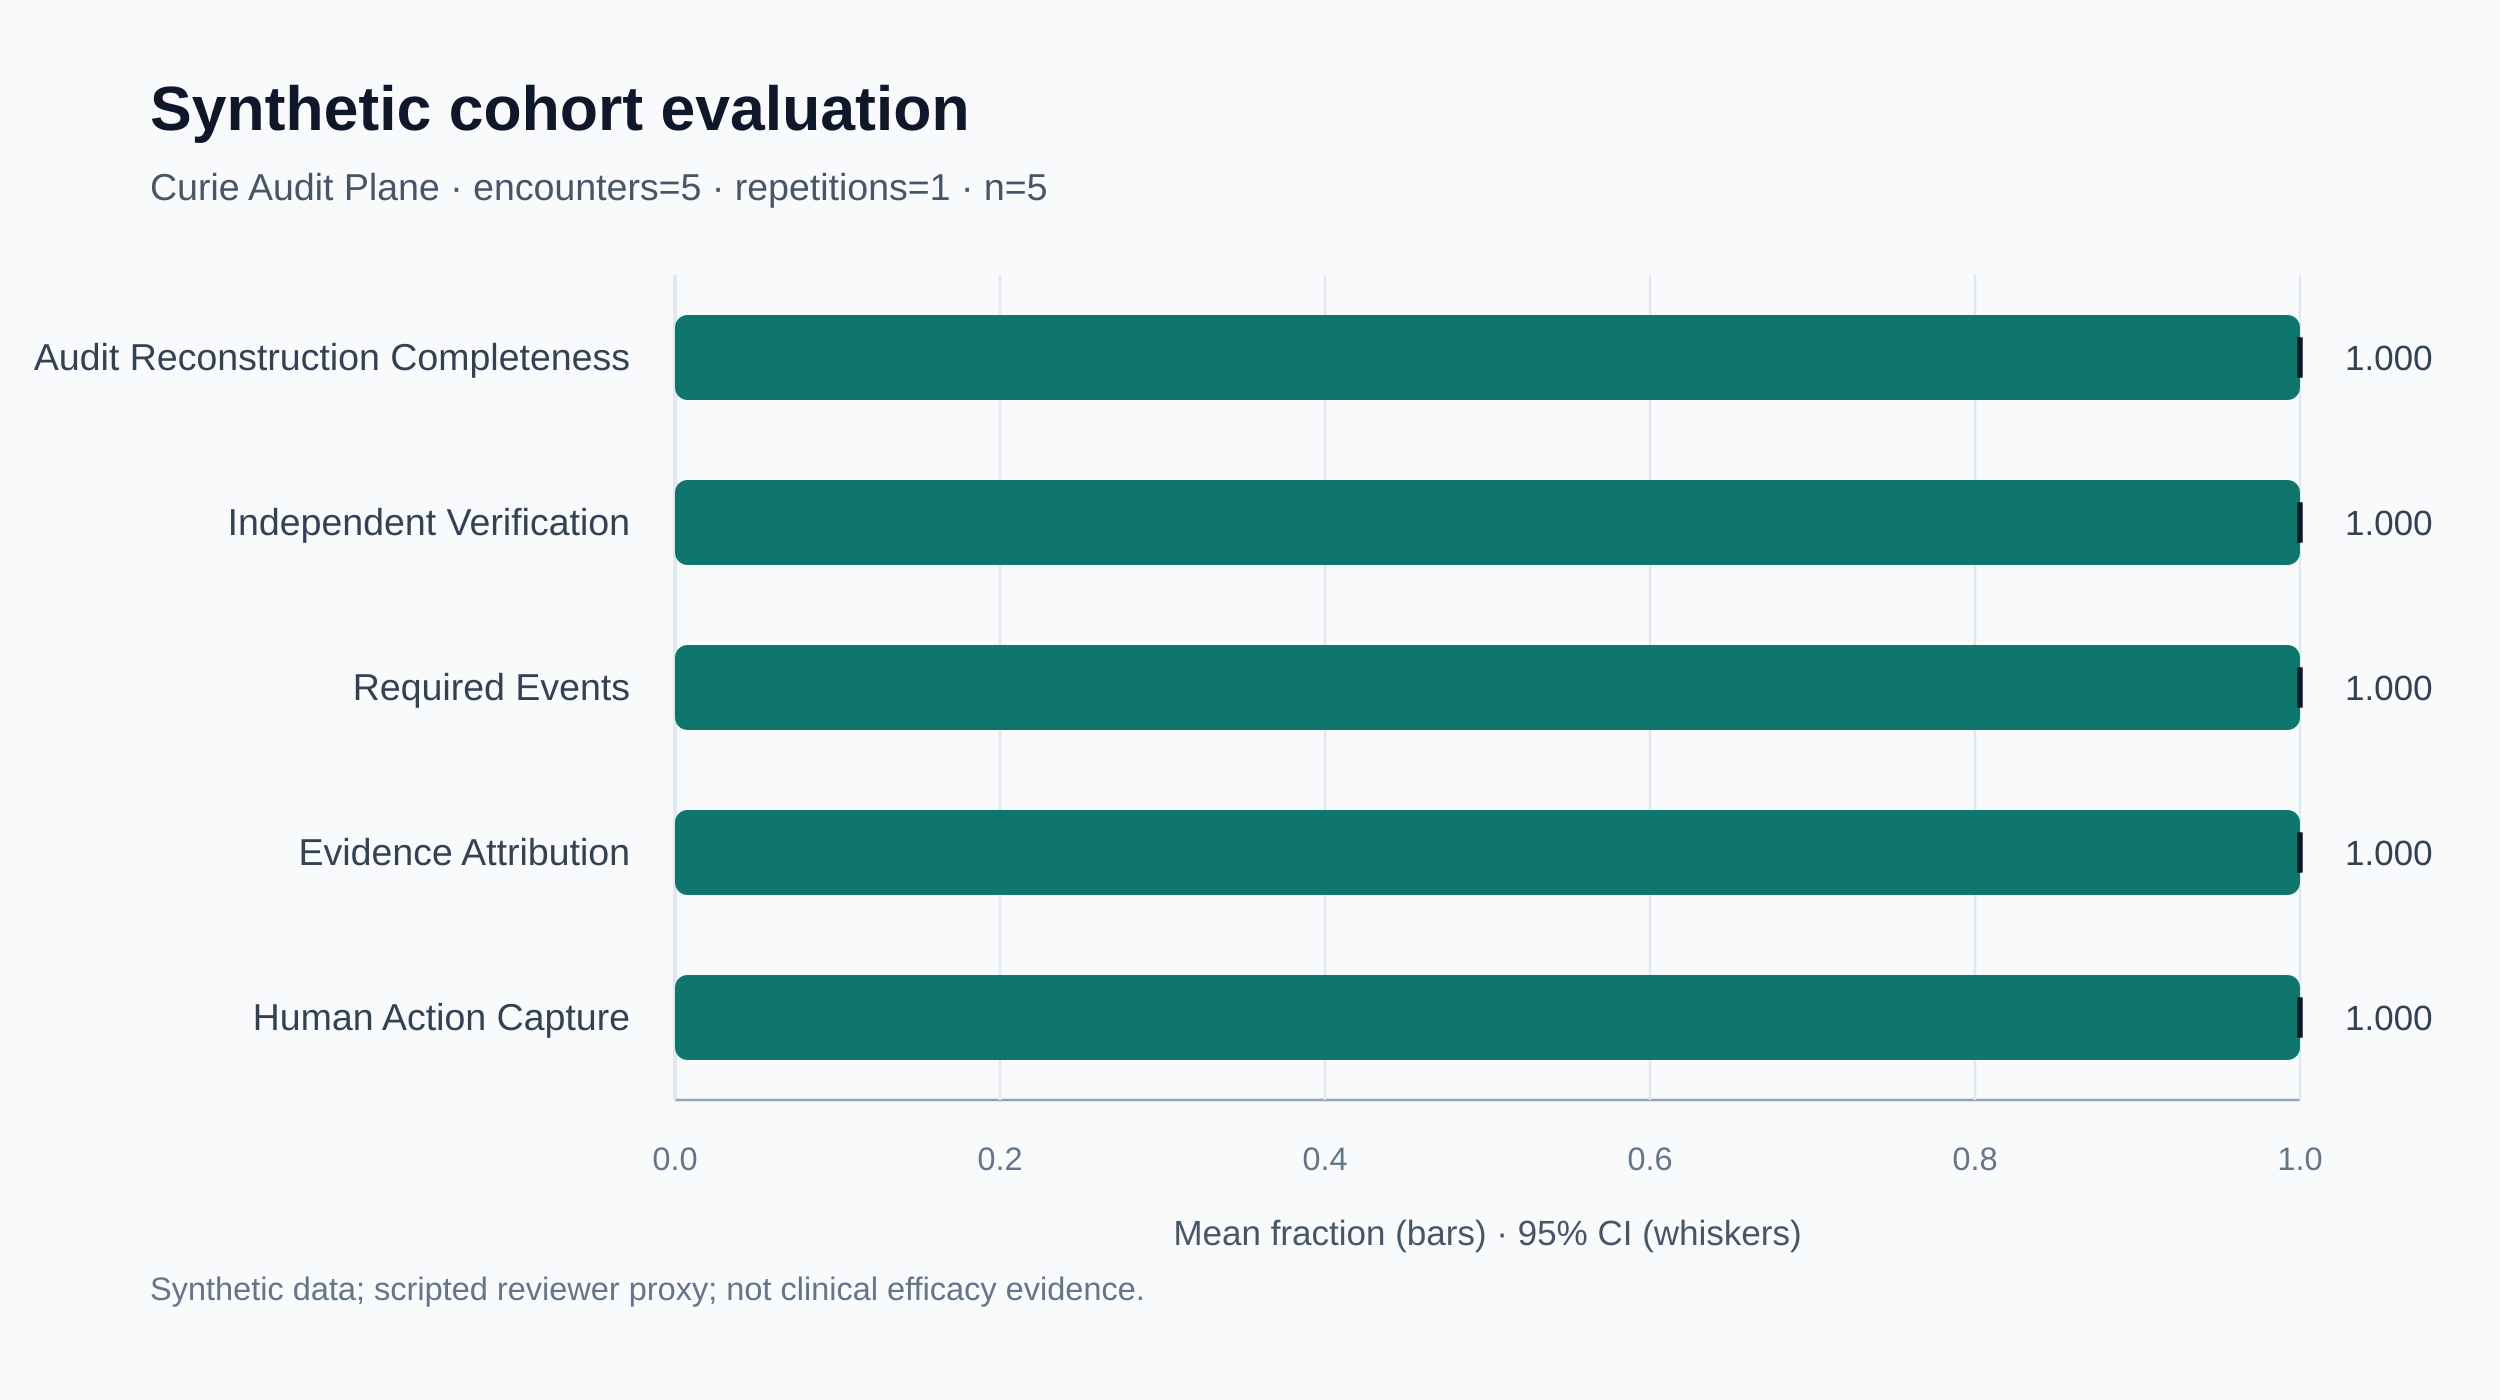
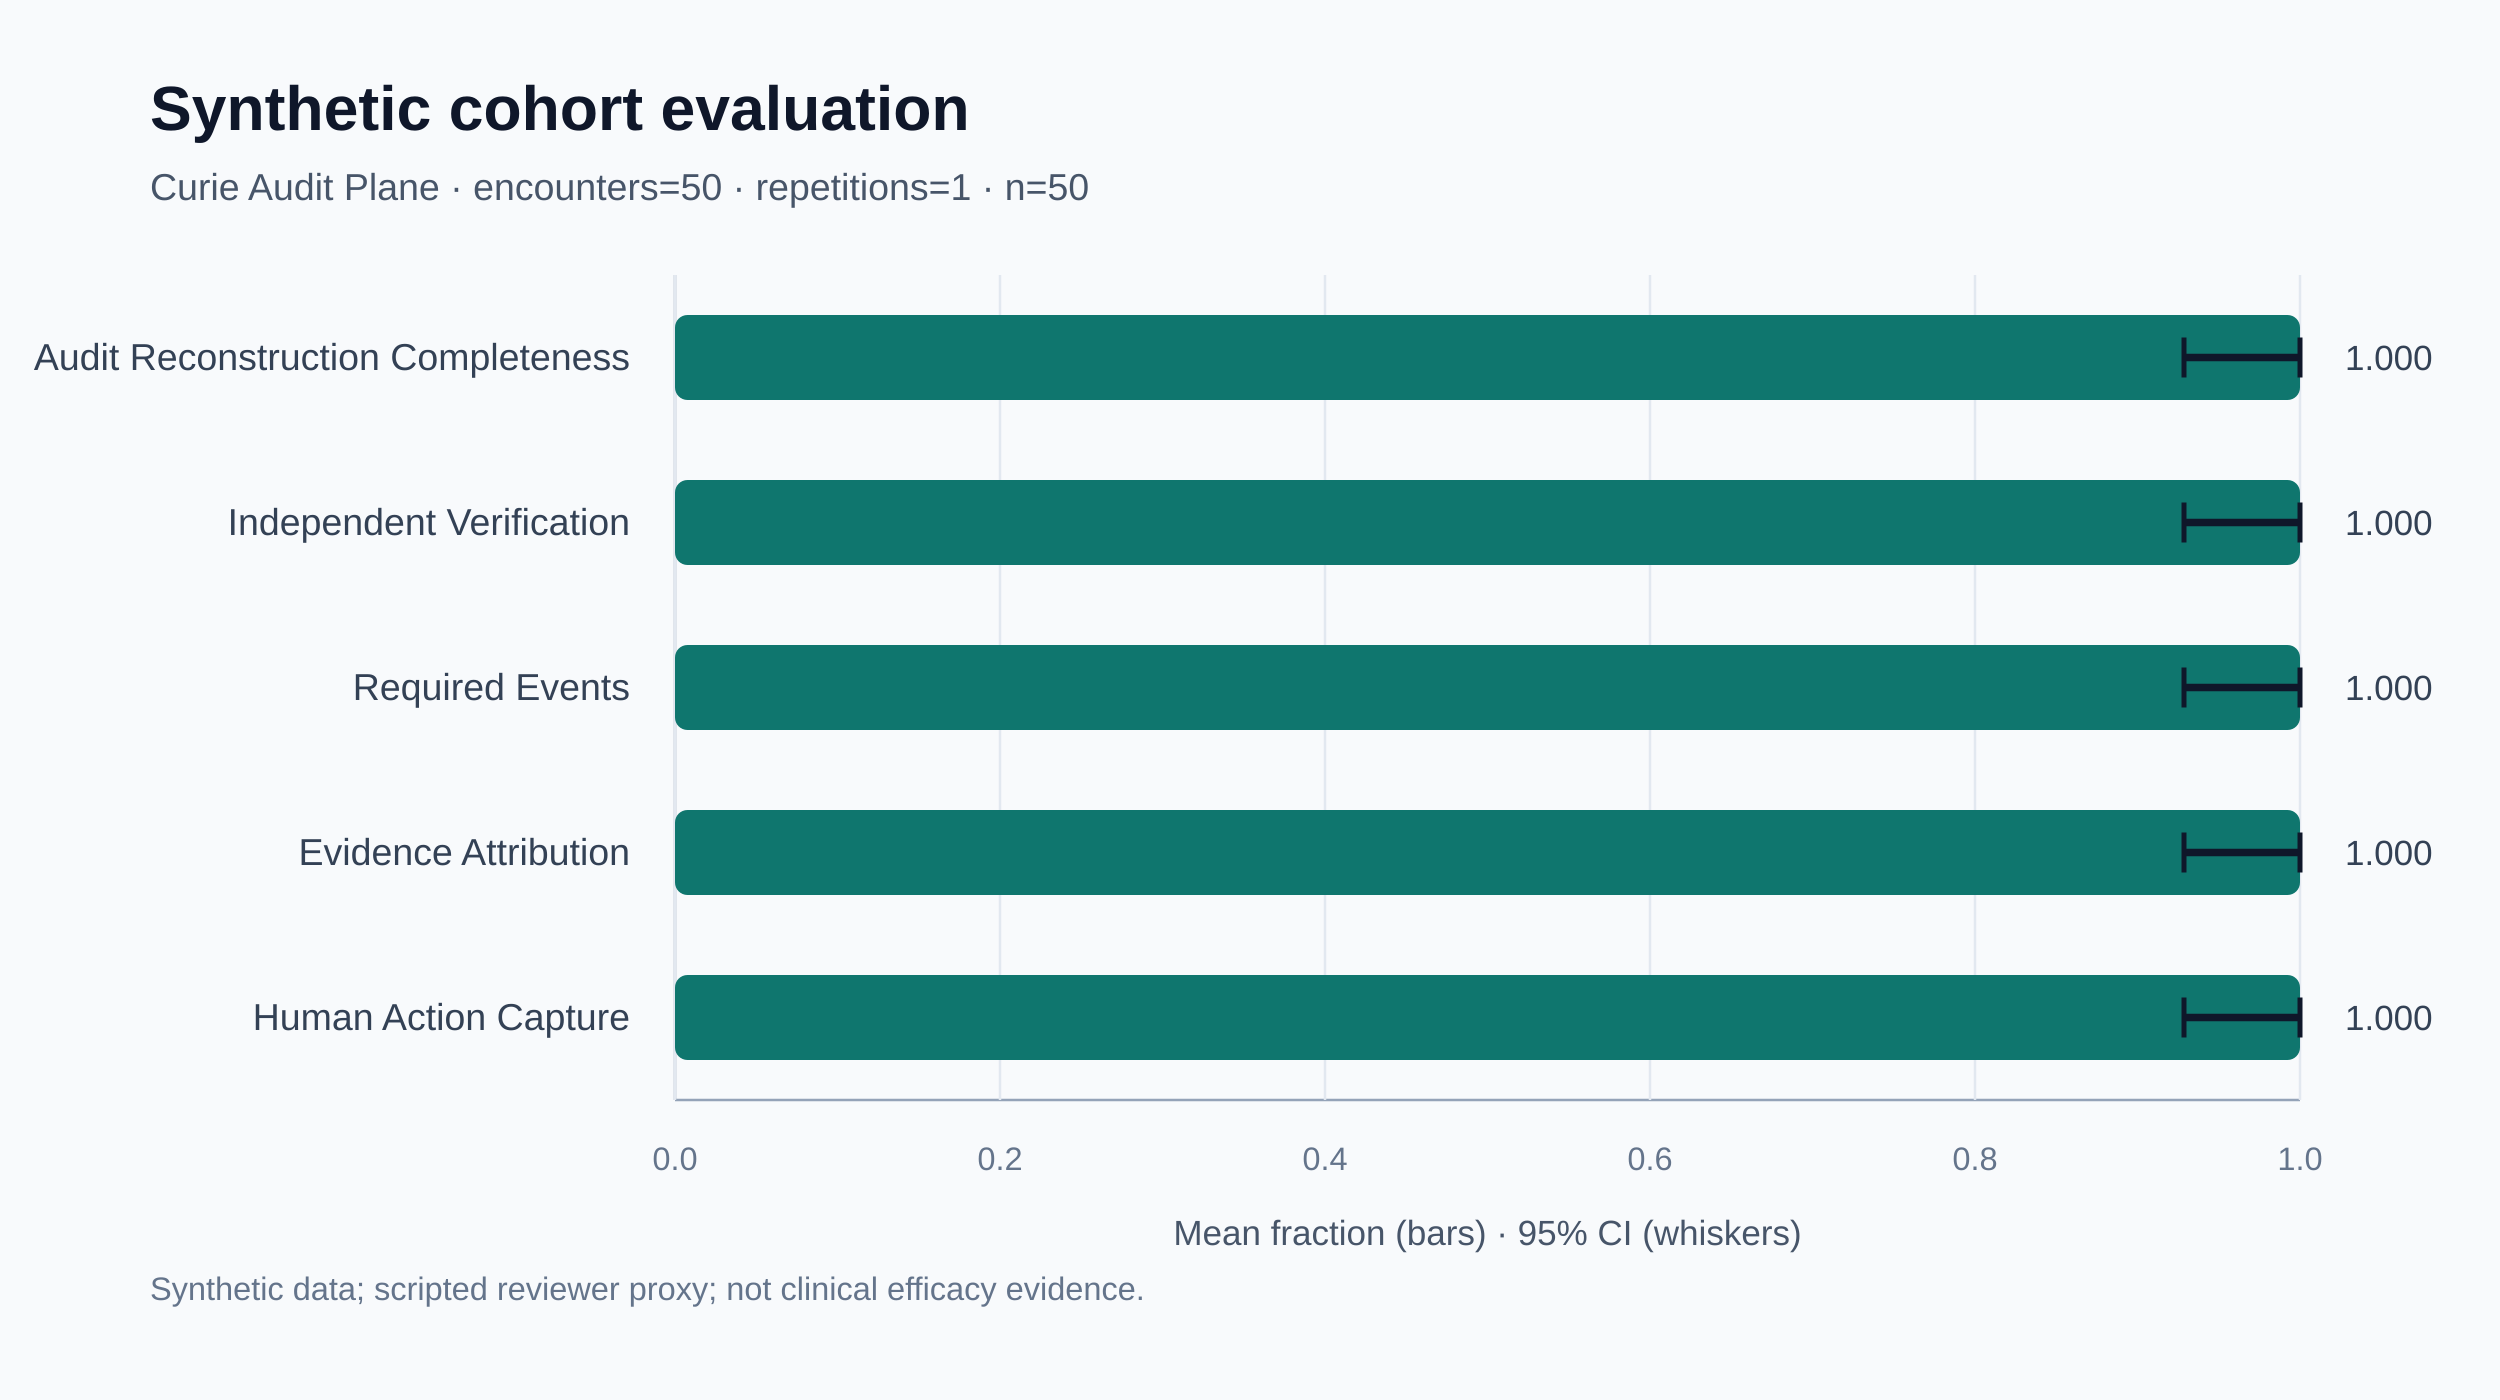
<svg xmlns="http://www.w3.org/2000/svg" width="1000" height="560" viewBox="0 0 1000 560" role="img" aria-labelledby="title desc">
  <rect width="100%" height="100%" fill="#f8fafc" />
  <text x="60" y="52" font-family="Arial, sans-serif" font-size="25" font-weight="700" fill="#0f172a">Synthetic cohort evaluation</text>
-   <text x="60" y="80" font-family="Arial, sans-serif" font-size="15" fill="#475569">Curie Audit Plane · encounters=5 · repetitions=1 · n=5</text>
+   <text x="60" y="80" font-family="Arial, sans-serif" font-size="15" fill="#475569">Curie Audit Plane · encounters=50 · repetitions=1 · n=50</text>
  <line x1="270" y1="110" x2="270" y2="440" stroke="#94a3b8" />
  <line x1="270" y1="440" x2="920" y2="440" stroke="#94a3b8" />
  <line x1="270.0" y1="110" x2="270.0" y2="440" stroke="#e2e8f0" />
  <text x="270.0" y="468" text-anchor="middle" font-family="Arial, sans-serif" font-size="13" fill="#64748b">0.0</text>
  <line x1="400.0" y1="110" x2="400.0" y2="440" stroke="#e2e8f0" />
  <text x="400.0" y="468" text-anchor="middle" font-family="Arial, sans-serif" font-size="13" fill="#64748b">0.2</text>
  <line x1="530.0" y1="110" x2="530.0" y2="440" stroke="#e2e8f0" />
  <text x="530.0" y="468" text-anchor="middle" font-family="Arial, sans-serif" font-size="13" fill="#64748b">0.4</text>
  <line x1="660.0" y1="110" x2="660.0" y2="440" stroke="#e2e8f0" />
  <text x="660.0" y="468" text-anchor="middle" font-family="Arial, sans-serif" font-size="13" fill="#64748b">0.6</text>
  <line x1="790.0" y1="110" x2="790.0" y2="440" stroke="#e2e8f0" />
  <text x="790.0" y="468" text-anchor="middle" font-family="Arial, sans-serif" font-size="13" fill="#64748b">0.8</text>
  <line x1="920.0" y1="110" x2="920.0" y2="440" stroke="#e2e8f0" />
  <text x="920.0" y="468" text-anchor="middle" font-family="Arial, sans-serif" font-size="13" fill="#64748b">1.0</text>
  <text x="252" y="148.0" text-anchor="end" font-family="Arial, sans-serif" font-size="15" fill="#334155">Audit Reconstruction Completeness</text>
  <rect x="270" y="126.0" width="650.0" height="34" rx="5" fill="#0f766e" />
-   <line x1="920.0" y1="143.0" x2="920.0" y2="143.0" stroke="#0f172a" stroke-width="3" />
-   <line x1="920.0" y1="135.0" x2="920.0" y2="151.0" stroke="#0f172a" stroke-width="2" />
+   <line x1="873.6" y1="143.0" x2="920.0" y2="143.0" stroke="#0f172a" stroke-width="3" />
+   <line x1="873.6" y1="135.0" x2="873.6" y2="151.0" stroke="#0f172a" stroke-width="2" />
  <line x1="920.0" y1="135.0" x2="920.0" y2="151.0" stroke="#0f172a" stroke-width="2" />
  <text x="938" y="148.0" font-family="Arial, sans-serif" font-size="14" fill="#334155">1.000</text>
  <text x="252" y="214.0" text-anchor="end" font-family="Arial, sans-serif" font-size="15" fill="#334155">Independent Verification</text>
  <rect x="270" y="192.0" width="650.0" height="34" rx="5" fill="#0f766e" />
-   <line x1="920.0" y1="209.0" x2="920.0" y2="209.0" stroke="#0f172a" stroke-width="3" />
-   <line x1="920.0" y1="201.0" x2="920.0" y2="217.0" stroke="#0f172a" stroke-width="2" />
+   <line x1="873.6" y1="209.0" x2="920.0" y2="209.0" stroke="#0f172a" stroke-width="3" />
+   <line x1="873.6" y1="201.0" x2="873.6" y2="217.0" stroke="#0f172a" stroke-width="2" />
  <line x1="920.0" y1="201.0" x2="920.0" y2="217.0" stroke="#0f172a" stroke-width="2" />
  <text x="938" y="214.0" font-family="Arial, sans-serif" font-size="14" fill="#334155">1.000</text>
  <text x="252" y="280.0" text-anchor="end" font-family="Arial, sans-serif" font-size="15" fill="#334155">Required Events</text>
  <rect x="270" y="258.0" width="650.0" height="34" rx="5" fill="#0f766e" />
-   <line x1="920.0" y1="275.0" x2="920.0" y2="275.0" stroke="#0f172a" stroke-width="3" />
-   <line x1="920.0" y1="267.0" x2="920.0" y2="283.0" stroke="#0f172a" stroke-width="2" />
+   <line x1="873.6" y1="275.0" x2="920.0" y2="275.0" stroke="#0f172a" stroke-width="3" />
+   <line x1="873.6" y1="267.0" x2="873.6" y2="283.0" stroke="#0f172a" stroke-width="2" />
  <line x1="920.0" y1="267.0" x2="920.0" y2="283.0" stroke="#0f172a" stroke-width="2" />
  <text x="938" y="280.0" font-family="Arial, sans-serif" font-size="14" fill="#334155">1.000</text>
  <text x="252" y="346.0" text-anchor="end" font-family="Arial, sans-serif" font-size="15" fill="#334155">Evidence Attribution</text>
  <rect x="270" y="324.0" width="650.0" height="34" rx="5" fill="#0f766e" />
-   <line x1="920.0" y1="341.0" x2="920.0" y2="341.0" stroke="#0f172a" stroke-width="3" />
-   <line x1="920.0" y1="333.0" x2="920.0" y2="349.0" stroke="#0f172a" stroke-width="2" />
+   <line x1="873.6" y1="341.0" x2="920.0" y2="341.0" stroke="#0f172a" stroke-width="3" />
+   <line x1="873.6" y1="333.0" x2="873.6" y2="349.0" stroke="#0f172a" stroke-width="2" />
  <line x1="920.0" y1="333.0" x2="920.0" y2="349.0" stroke="#0f172a" stroke-width="2" />
  <text x="938" y="346.0" font-family="Arial, sans-serif" font-size="14" fill="#334155">1.000</text>
  <text x="252" y="412.0" text-anchor="end" font-family="Arial, sans-serif" font-size="15" fill="#334155">Human Action Capture</text>
  <rect x="270" y="390.0" width="650.0" height="34" rx="5" fill="#0f766e" />
-   <line x1="920.0" y1="407.0" x2="920.0" y2="407.0" stroke="#0f172a" stroke-width="3" />
-   <line x1="920.0" y1="399.0" x2="920.0" y2="415.0" stroke="#0f172a" stroke-width="2" />
+   <line x1="873.6" y1="407.0" x2="920.0" y2="407.0" stroke="#0f172a" stroke-width="3" />
+   <line x1="873.6" y1="399.0" x2="873.6" y2="415.0" stroke="#0f172a" stroke-width="2" />
  <line x1="920.0" y1="399.0" x2="920.0" y2="415.0" stroke="#0f172a" stroke-width="2" />
  <text x="938" y="412.0" font-family="Arial, sans-serif" font-size="14" fill="#334155">1.000</text>
  <text x="595.0" y="498" text-anchor="middle" font-family="Arial, sans-serif" font-size="14" fill="#475569">Mean fraction (bars) · 95% CI (whiskers)</text>
  <text x="60" y="520" font-family="Arial, sans-serif" font-size="13" fill="#64748b">Synthetic data; scripted reviewer proxy; not clinical efficacy evidence.</text>
</svg>
